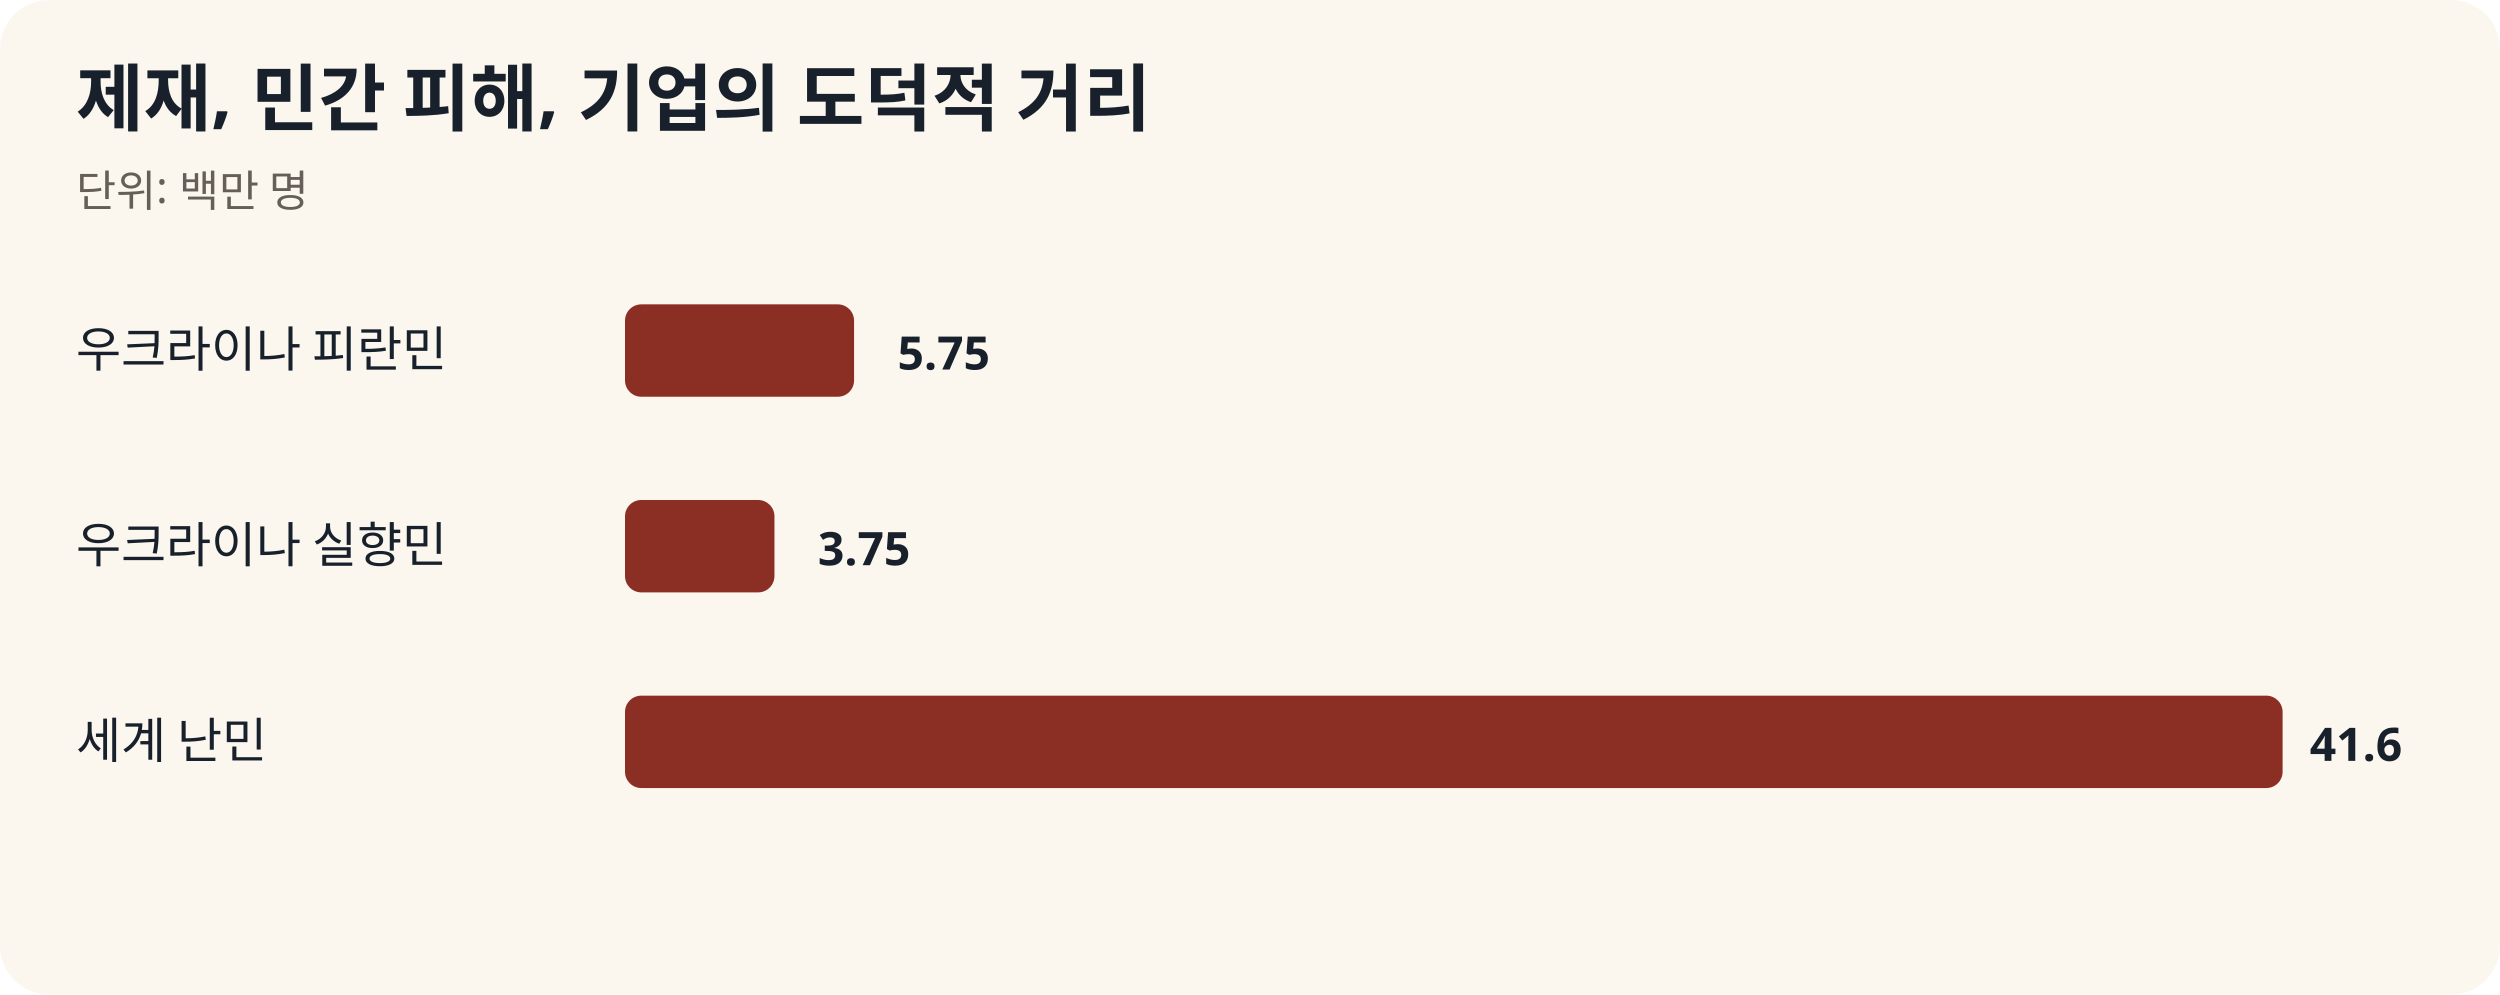
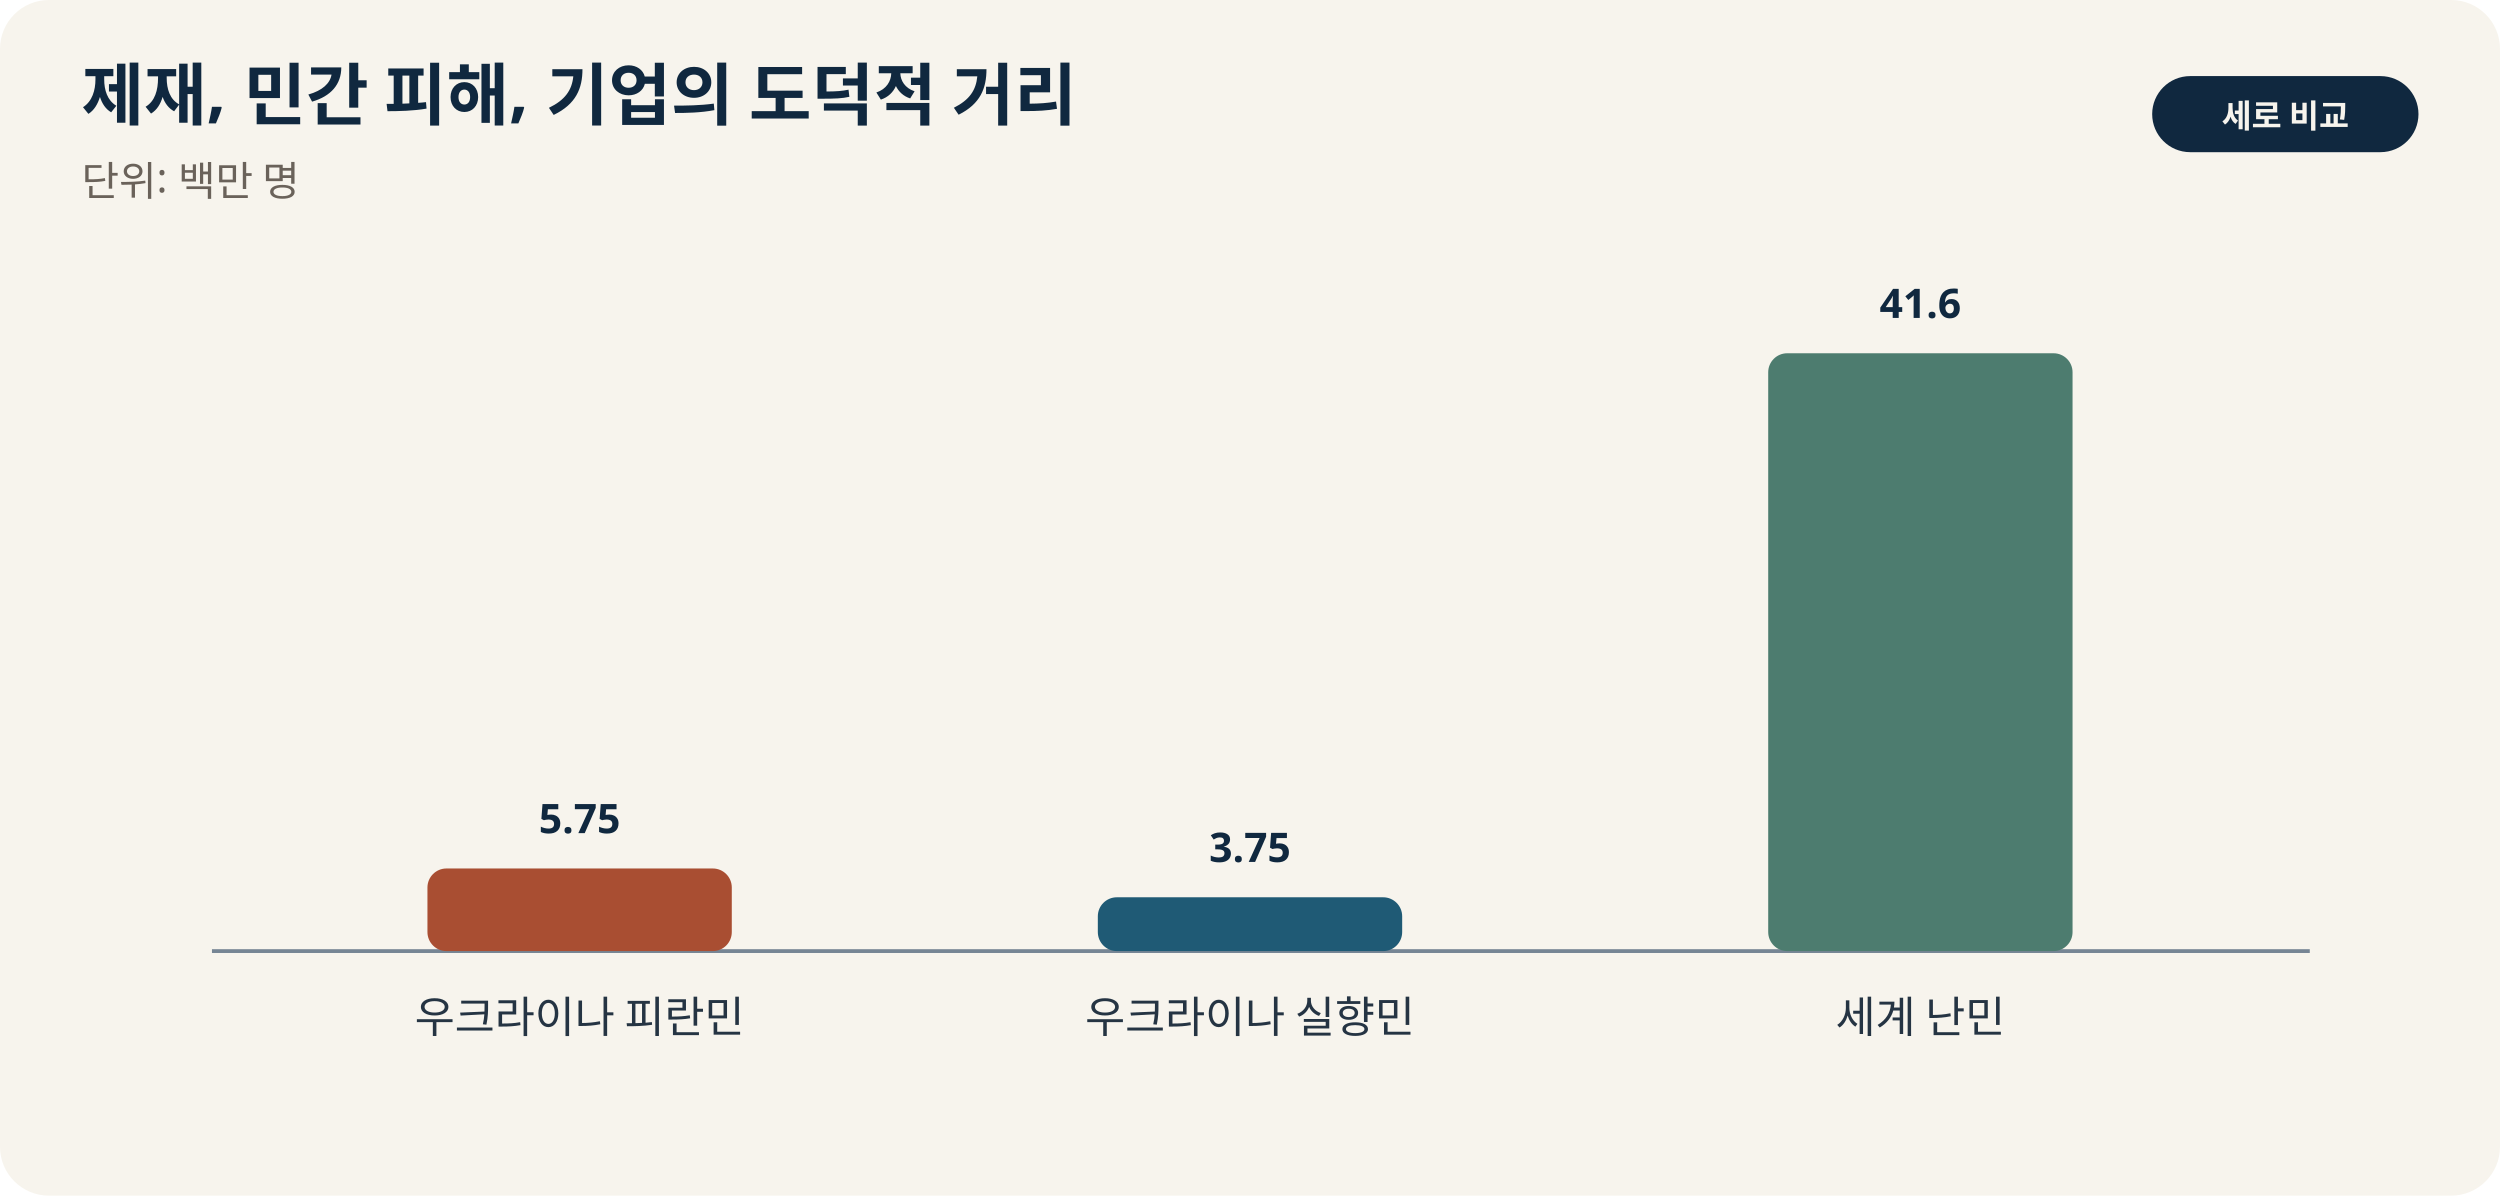
- <svg xmlns="http://www.w3.org/2000/svg" viewBox="0 0 920 366" role="img" aria-labelledby="title desc">
-   <style>.bg{fill:#fbf7ef}.bar{fill:#8b2f24}.title{font:700 27px sans-serif;fill:#18212b}.unit{font:16px sans-serif;fill:#655f58}.label{font:18px sans-serif;fill:#18212b}.value{font:700 17px sans-serif;fill:#18212b}</style>
+ <svg xmlns="http://www.w3.org/2000/svg" viewBox="0 0 920 440" role="img" aria-labelledby="title desc">
+   <style>
+   .bg{fill:#F7F4ED} .title{font:700 25px "Noto Sans KR",sans-serif;fill:#10283F}
+   .unit{font:15px "Noto Sans KR",sans-serif;fill:#6A625A} .label{font:16px "Noto Sans KR",sans-serif;fill:#253443}
+   .value{font:700 15px "Noto Sans KR",sans-serif;fill:#10283F} .grid{stroke:#D9D1C5;stroke-width:1}
+   .axis{stroke:#768594;stroke-width:1.4} .note{font:13px "Noto Sans KR",sans-serif;fill:#756C63}
+ </style>
  <rect class="bg" width="100%" height="100%" rx="18" />
-   <text x="28" y="46" class="title">제재, 민간 피해, 기업의 도덕적 거리</text>
-   <text x="28" y="76" class="unit">단위: 백만 명</text>
-   <text x="28" y="135" class="label">우크라이나 피란민</text>
-   <rect x="230" y="112" width="84.3" height="34" rx="6" class="bar" />
-   <text x="330.3" y="136" class="value">5.75</text>
-   <text x="28" y="207" class="label">우크라이나 실향민</text>
-   <rect x="230" y="184" width="55.0" height="34" rx="6" class="bar" />
-   <text x="301.0" y="208" class="value">3.75</text>
-   <text x="28" y="279" class="label">세계 난민</text>
-   <rect x="230" y="256" width="610.0" height="34" rx="6" class="bar" />
-   <text x="850.0" y="280" class="value">41.6</text>
+   <text x="30" y="44" class="title">제재, 민간 피해, 기업의 도덕적 거리</text>
+   <text x="30" y="72" class="unit">단위: 백만 명</text>
+   <line x1="78" y1="350" x2="850" y2="350" class="axis" />
+   <rect x="157.3" y="319.6" width="112.0" height="30.4" rx="7" fill="#A94E32" />
+   <text x="213.3" y="306.6" text-anchor="middle" class="value">5.75</text>
+   <text x="213.3" y="380" text-anchor="middle" class="label">우크라이나 피란민</text>
+   <rect x="404.0" y="330.2" width="112.0" height="19.8" rx="7" fill="#1F5A75" />
+   <text x="460.0" y="317.2" text-anchor="middle" class="value">3.75</text>
+   <text x="460.0" y="380" text-anchor="middle" class="label">우크라이나 실향민</text>
+   <rect x="650.7" y="130.0" width="112.0" height="220.0" rx="7" fill="#4D7C6F" />
+   <text x="706.7" y="117.0" text-anchor="middle" class="value">41.6</text>
+   <text x="706.7" y="380" text-anchor="middle" class="label">세계 난민</text>
+   <rect x="792" y="28" width="98" height="28" rx="14" fill="#10283F" />
+   <text x="841" y="47" text-anchor="middle" style="font:700 12px 'Noto Sans KR',sans-serif;fill:#F7F4ED">세로 비교</text>
</svg>
